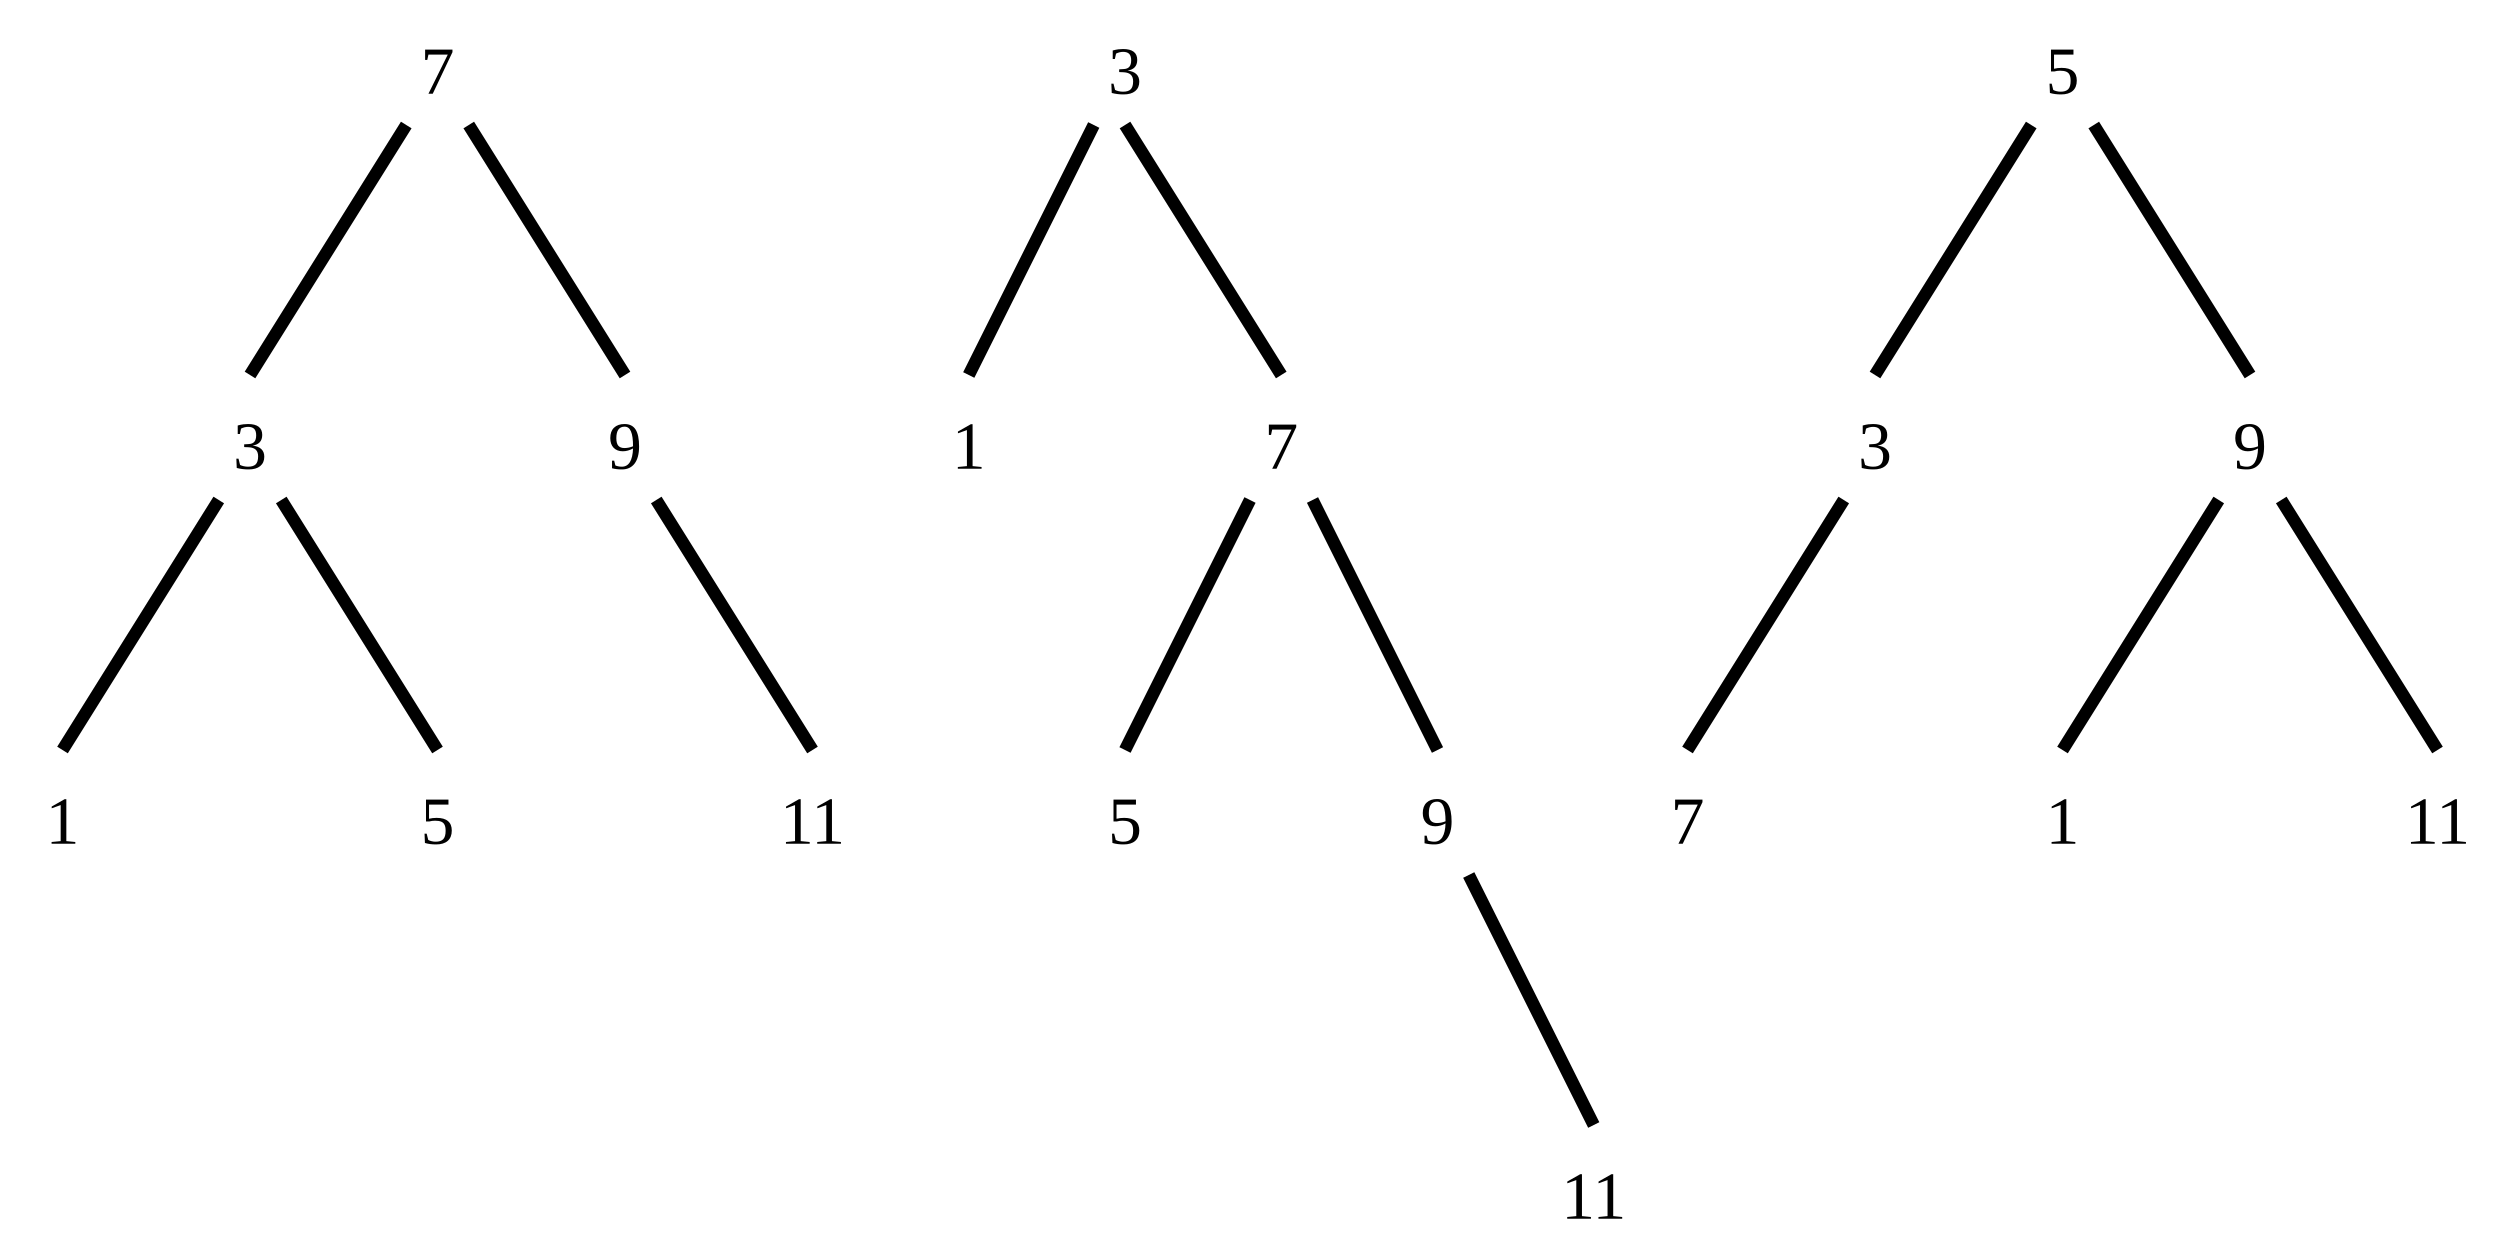
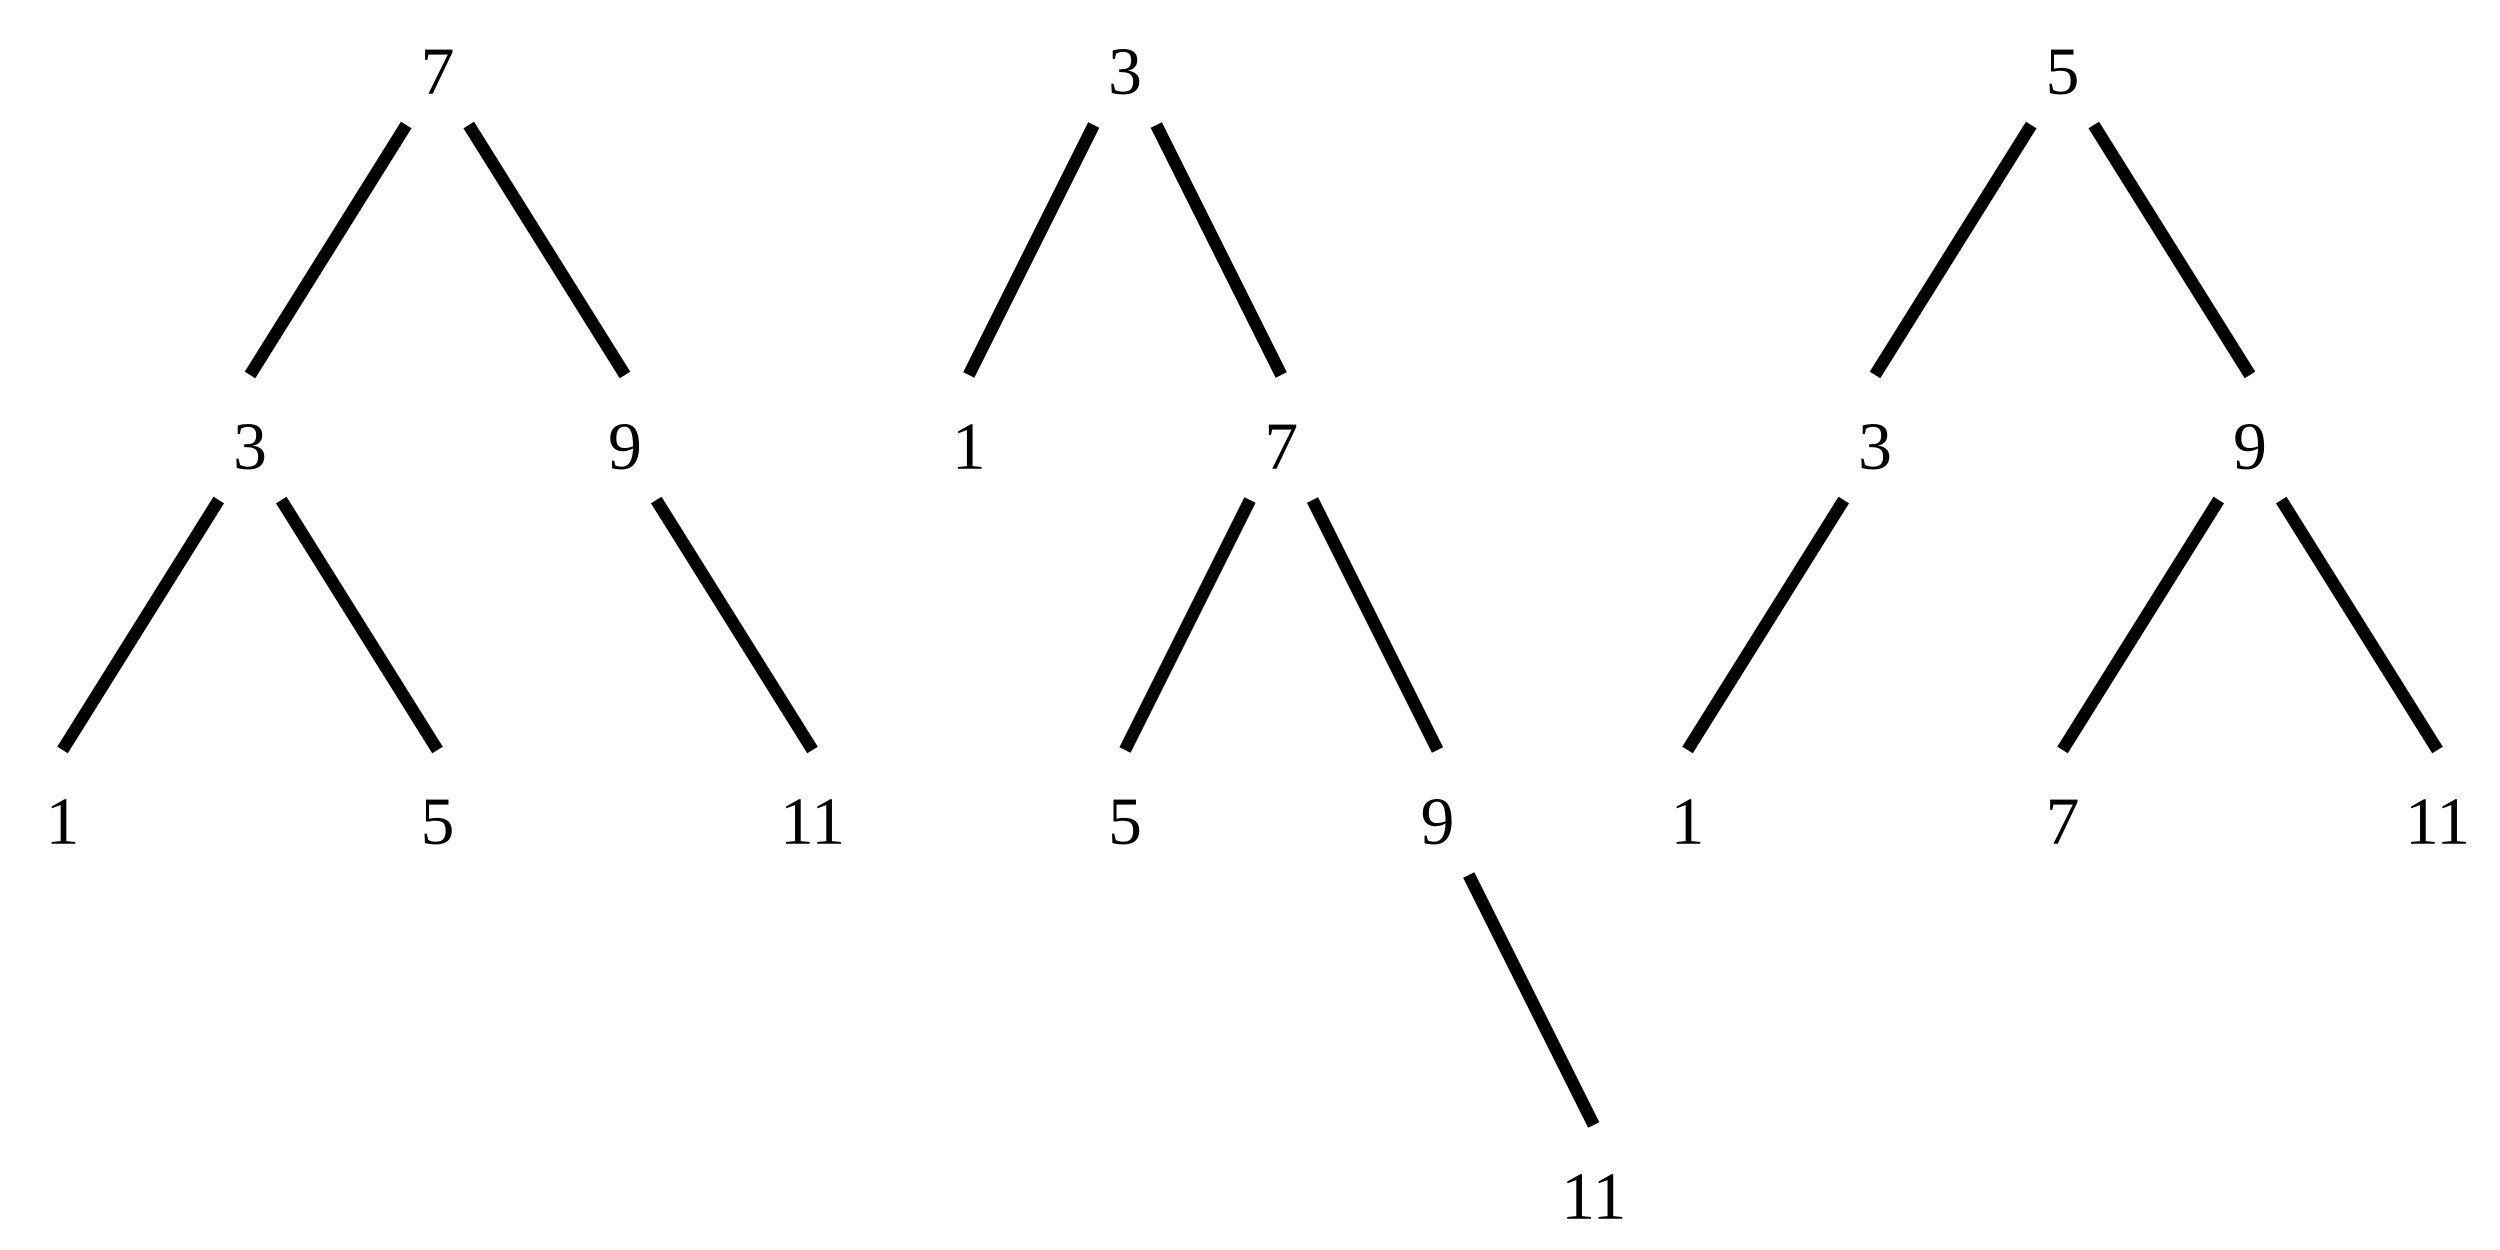
<svg xmlns="http://www.w3.org/2000/svg" width="400" height="200" version="1.1">
-   <text x="70" y="15" style="font-size: 0.9em; text-anchor: middle">7</text>
-   <text x="40" y="75" style="font-size: 0.9em; text-anchor: middle">3</text>
-   <text x="100" y="75" style="font-size: 0.9em; text-anchor: middle">9</text>
-   <text x="10" y="135" style="font-size: 0.9em; text-anchor: middle">1</text>
-   <text x="70" y="135" style="font-size: 0.9em; text-anchor: middle">5</text>
-   <text x="130" y="135" style="font-size: 0.9em; text-anchor: middle">11</text>
-   <line x1="65" y1="20" x2="40" y2="60" style="stroke: black; stroke-width: 2px" />
-   <line x1="75" y1="20" x2="100" y2="60" style="stroke: black; stroke-width: 2px" />
-   <line x1="35" y1="80" x2="10" y2="120" style="stroke: black; stroke-width: 2px" />
-   <line x1="45" y1="80" x2="70" y2="120" style="stroke: black; stroke-width: 2px" />
-   <line x1="105" y1="80" x2="130" y2="120" style="stroke: black; stroke-width: 2px" />
-   <text x="180" y="15" style="font-size: 0.9em; text-anchor: middle">3</text>
-   <text x="155" y="75" style="font-size: 0.9em; text-anchor: middle">1</text>
-   <text x="205" y="75" style="font-size: 0.9em; text-anchor: middle">7</text>
-   <text x="180" y="135" style="font-size: 0.9em; text-anchor: middle">5</text>
-   <text x="230" y="135" style="font-size: 0.9em; text-anchor: middle">9</text>
-   <text x="255" y="195" style="font-size: 0.9em; text-anchor: middle">11</text>
-   <line x1="175" y1="20" x2="155" y2="60" style="stroke: black; stroke-width: 2px" />
-   <line x1="180" y1="20" x2="205" y2="60" style="stroke: black; stroke-width: 2px" />
-   <line x1="200" y1="80" x2="180" y2="120" style="stroke: black; stroke-width: 2px" />
-   <line x1="210" y1="80" x2="230" y2="120" style="stroke: black; stroke-width: 2px" />
-   <line x1="235" y1="140" x2="255" y2="180" style="stroke: black; stroke-width: 2px" />
-   <text x="330" y="15" style="font-size: 0.9em; text-anchor: middle">5</text>
-   <text x="300" y="75" style="font-size: 0.9em; text-anchor: middle">3</text>
-   <text x="360" y="75" style="font-size: 0.9em; text-anchor: middle">9</text>
-   <text x="330" y="135" style="font-size: 0.9em; text-anchor: middle">1</text>
-   <text x="270" y="135" style="font-size: 0.9em; text-anchor: middle">7</text>
-   <text x="390" y="135" style="font-size: 0.9em; text-anchor: middle">11</text>
-   <line x1="325" y1="20" x2="300" y2="60" style="stroke: black; stroke-width: 2px" />
-   <line x1="335" y1="20" x2="360" y2="60" style="stroke: black; stroke-width: 2px" />
-   <line x1="295" y1="80" x2="270" y2="120" style="stroke: black; stroke-width: 2px" />
-   <line x1="355" y1="80" x2="330" y2="120" style="stroke: black; stroke-width: 2px" />
-   <line x1="365" y1="80" x2="390" y2="120" style="stroke: black; stroke-width: 2px" />
+   <defs>
+     <style type="text/css">
+ text {font-size: 0.9em; text-anchor: middle}
+ line {stroke: black; stroke-width: 2}
+ </style>
+   </defs>
+   <text x="70" y="15">7</text>
+   <text x="40" y="75">3</text>
+   <text x="100" y="75">9</text>
+   <text x="10" y="135">1</text>
+   <text x="70" y="135">5</text>
+   <text x="130" y="135">11</text>
+   <line x1="65" y1="20" x2="40" y2="60" />
+   <line x1="75" y1="20" x2="100" y2="60" />
+   <line x1="35" y1="80" x2="10" y2="120" />
+   <line x1="45" y1="80" x2="70" y2="120" />
+   <line x1="105" y1="80" x2="130" y2="120" />
+   <text x="180" y="15">3</text>
+   <text x="155" y="75">1</text>
+   <text x="205" y="75">7</text>
+   <text x="180" y="135">5</text>
+   <text x="230" y="135">9</text>
+   <text x="255" y="195">11</text>
+   <line x1="175" y1="20" x2="155" y2="60" />
+   <line x1="185" y1="20" x2="205" y2="60" />
+   <line x1="200" y1="80" x2="180" y2="120" />
+   <line x1="210" y1="80" x2="230" y2="120" />
+   <line x1="235" y1="140" x2="255" y2="180" />
+   <text x="330" y="15">5</text>
+   <text x="300" y="75">3</text>
+   <text x="360" y="75">9</text>
+   <text x="330" y="135">7</text>
+   <text x="270" y="135">1</text>
+   <text x="390" y="135">11</text>
+   <line x1="325" y1="20" x2="300" y2="60" />
+   <line x1="335" y1="20" x2="360" y2="60" />
+   <line x1="295" y1="80" x2="270" y2="120" />
+   <line x1="355" y1="80" x2="330" y2="120" />
+   <line x1="365" y1="80" x2="390" y2="120" />
</svg>
